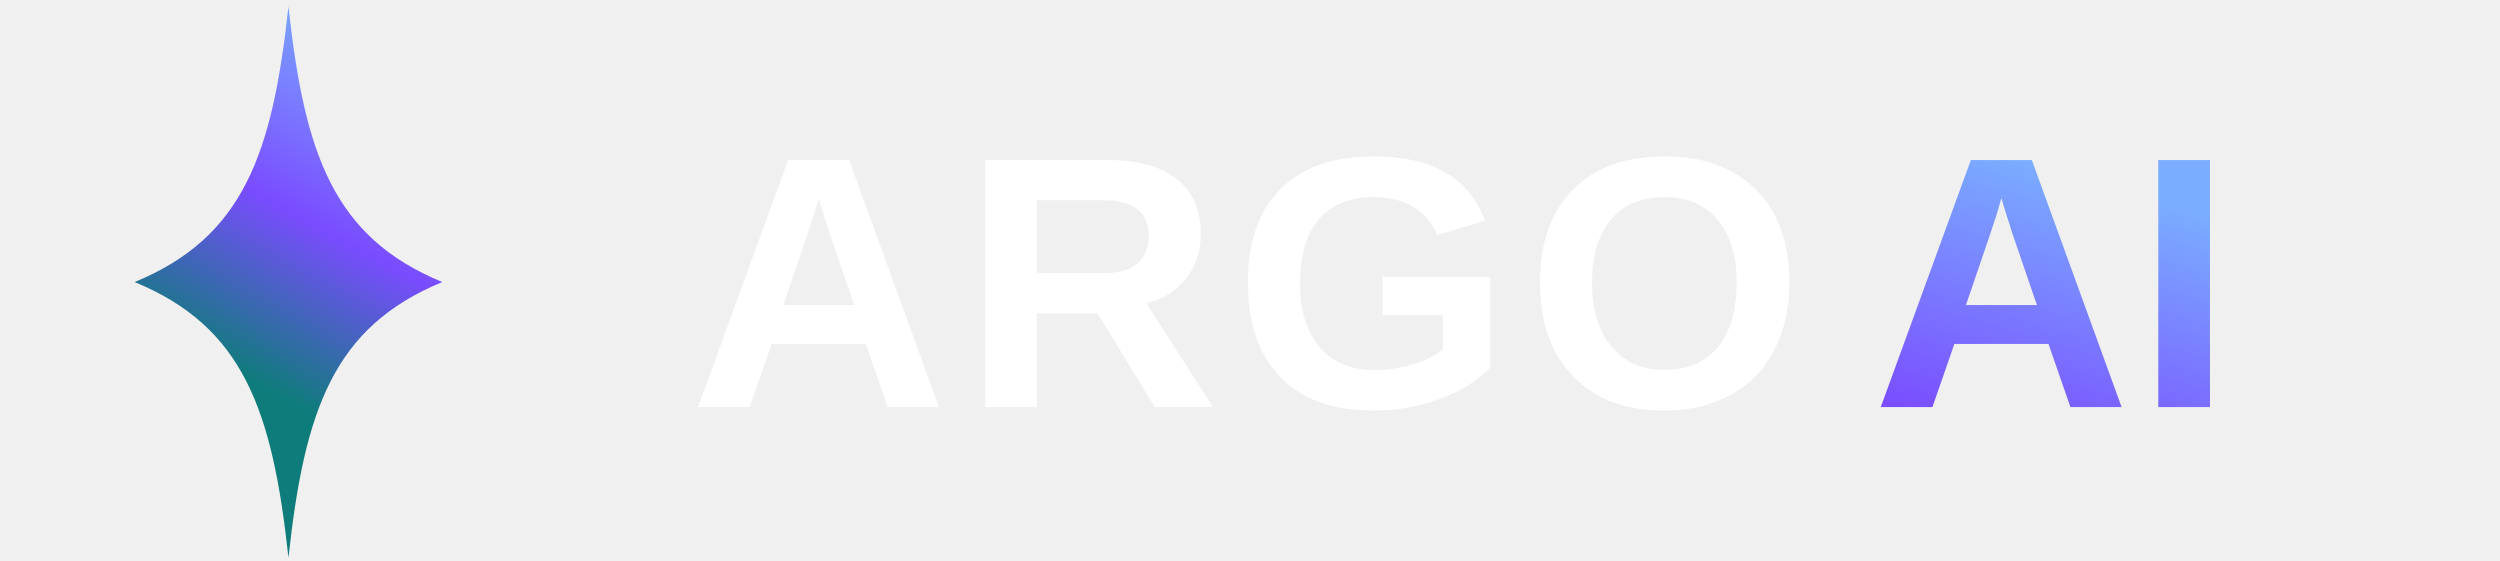
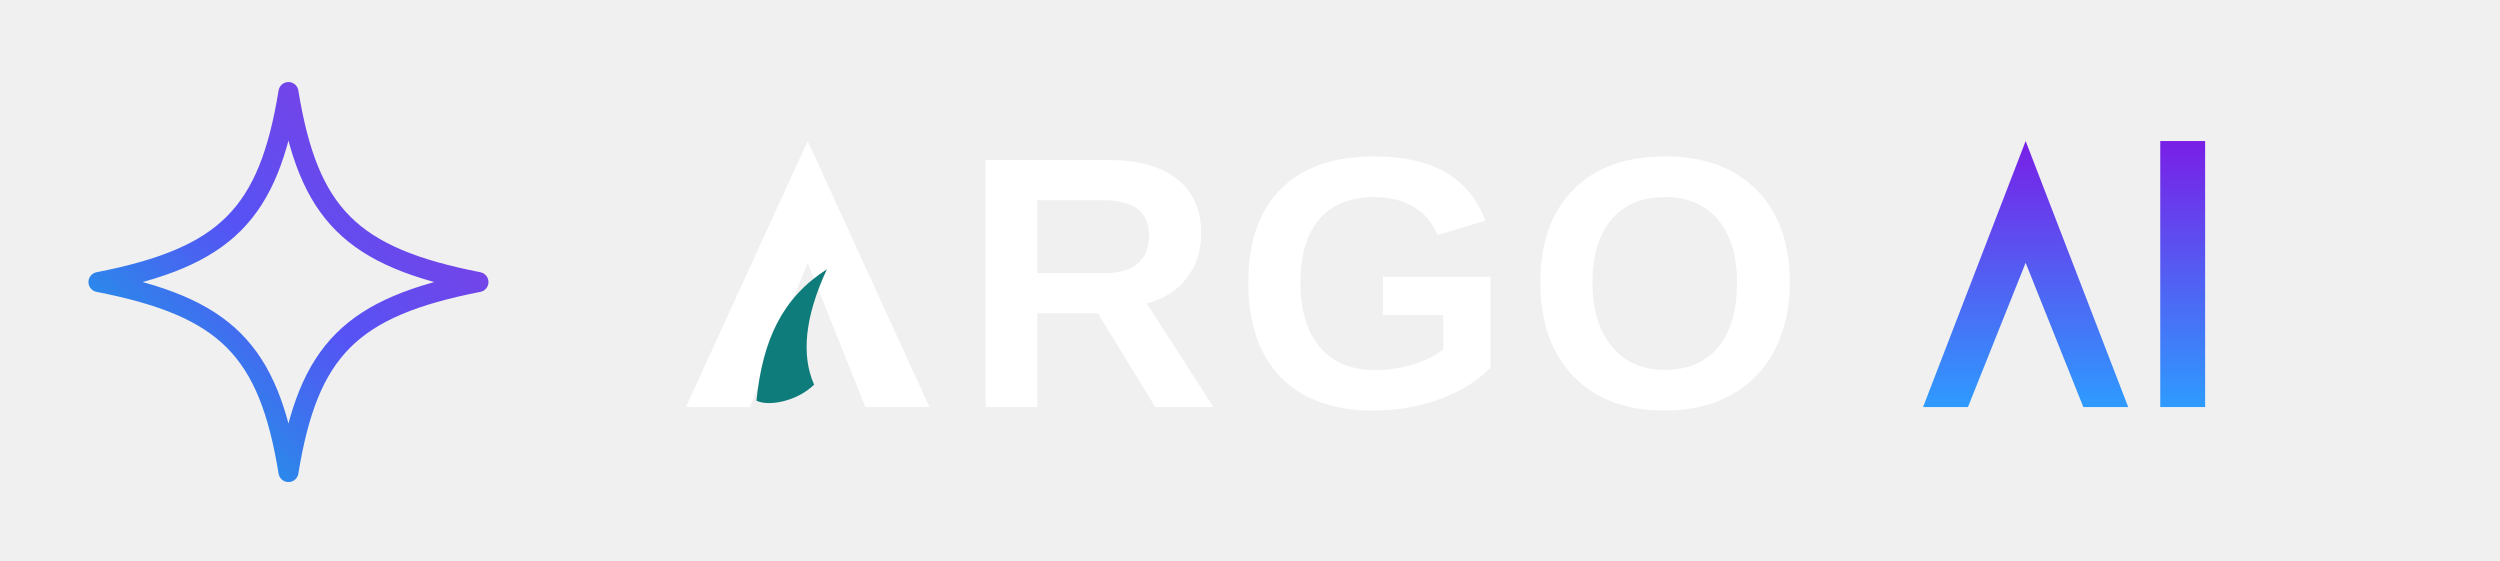
<svg xmlns="http://www.w3.org/2000/svg" viewBox="0 0 780 175" role="img" aria-labelledby="title desc">
  <defs>
-     <linearGradient id="brand" x1="0.35" y1="1" x2="0.65" y2="0">
-       <stop stop-color="#0E7C7A" />
-       <stop offset=".3" stop-color="#0E7C7A" />
-       <stop offset=".62" stop-color="#7A4CFF" />
-       <stop offset="1" stop-color="#7AACFF" />
+     <linearGradient id="symbol" x1="0" y1="1" x2="1" y2="0">
+       <stop stop-color="#08b5e2" />
+       <stop offset=".5" stop-color="#5553f4" />
+       <stop offset="1" stop-color="#8d37df" />
    </linearGradient>
-     <linearGradient id="aigrad" x1="0" y1="1" x2="0.4" y2="0">
-       <stop stop-color="#7A4CFF" />
-       <stop offset="1" stop-color="#7AACFF" />
+     <linearGradient id="aigrad" x1="0" y1="0" x2="0" y2="1">
+       <stop stop-color="#791fe6" />
+       <stop offset="1" stop-color="#2e9bff" />
    </linearGradient>
  </defs>
-   <path d="M90 2 C95 48 104 74 138 88 C104 102 95 128 90 174 C85 128 76 102 42 88 C76 74 85 48 90 2Z" fill="url(#brand)" />
-   <text x="215" y="127" font-family="Arial,Helvetica,sans-serif" font-size="112" font-weight="600" letter-spacing="4" fill="#fff">ARGO</text>
-   <text x="584" y="127" font-family="Arial,Helvetica,sans-serif" font-size="112" font-weight="600" letter-spacing="1" fill="url(#aigrad)">AI</text>
+   <g transform="translate(90 88) scale(0.78) translate(-90 -88)">
+     <path d="M90 12 C98 61 115 78 166 88 C115 98 98 115 90 164 C82 115 65 98 14 88 C65 78 82 61 90 12Z" fill="none" stroke="url(#symbol)" stroke-width="8" stroke-linejoin="round" />
+   </g>
+   <path d="M214 127 L252 44 L290 127 L270 127 L252 82 L234 127Z" fill="#fff" />
+   <path d="M236 125 C238 106 244 93 258 84 C251 99 250 111 254 120 C249 125 240 127 236 125Z" fill="#0E7C7A" />
+   <text x="300" y="127" font-family="Arial,Helvetica,sans-serif" font-size="112" font-weight="600" letter-spacing="4" fill="#fff">RGO</text>
+   <path d="M600 127 L632 44 L664 127 L650 127 L632 82 L614 127Z" fill="url(#aigrad)" />
+   <rect x="674" y="44" width="14" height="83" fill="url(#aigrad)" />
</svg>
